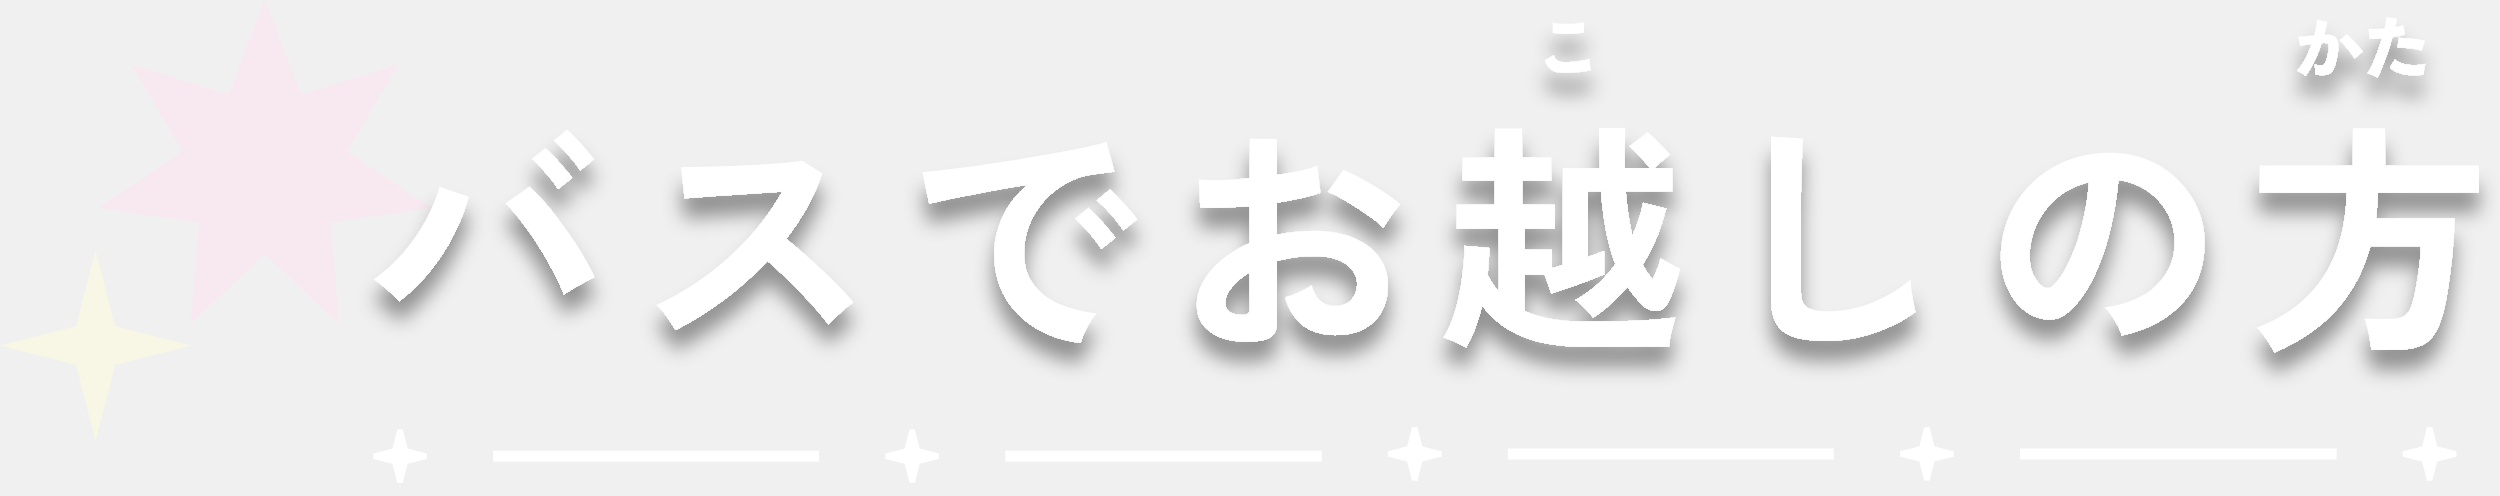
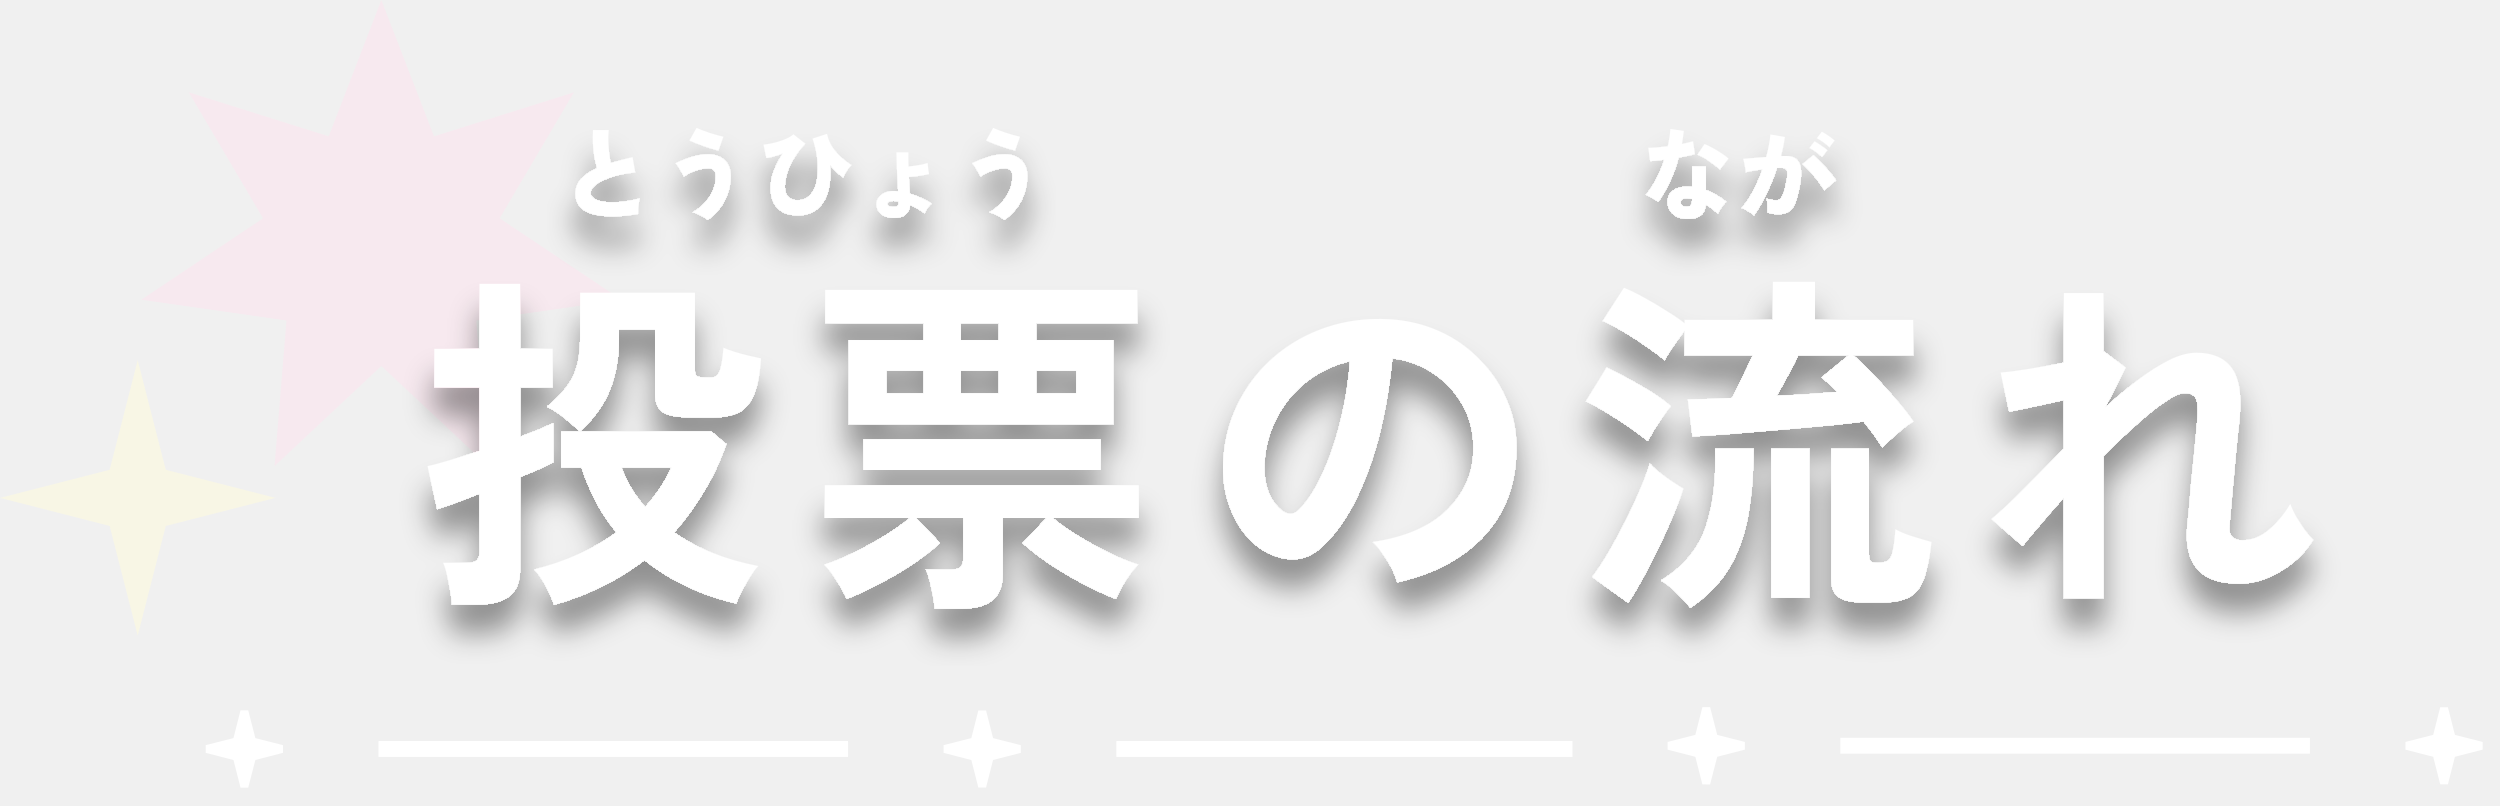
- <svg xmlns="http://www.w3.org/2000/svg" width="510" height="101" viewBox="0 0 510 101" fill="none">
+ <svg xmlns="http://www.w3.org/2000/svg" width="354" height="114" viewBox="0 0 354 114" fill="none">
+   <path d="M54 0L61.455 19.307L81.269 13.074L70.752 30.911L88 42.447L67.434 45.387L69.134 66L54 51.824L38.871 66L40.566 45.387L20 42.447L37.248 30.911L26.735 13.074L46.545 19.307L54 0Z" fill="#F7E9EF" />
  <path d="M19.5 51L23.473 66.525L39 70.5L23.473 74.475L19.5 90L15.525 74.475L0 70.5L15.525 66.525L19.5 51Z" fill="#F8F6E5" />
-   <path d="M54 0L61.455 19.307L81.269 13.074L70.752 30.911L88 42.447L67.434 45.387L69.134 66L54 51.824L38.871 66L40.566 45.387L20 42.447L37.248 30.911L26.735 13.074L46.545 19.307L54 0Z" fill="#F7E9EF" />
  <g filter="url(#filter0_d_0_1)">
-     <path d="M81.45 61.45C80.85 60.75 80.05 59.983 79.05 59.15C78.083 58.283 77.15 57.567 76.25 57C78.45 55.467 80.467 53.65 82.3 51.55C84.133 49.417 85.683 47.183 86.95 44.85C88.217 42.483 89.117 40.233 89.65 38.1L95.65 40.15C94.917 42.75 93.867 45.367 92.5 48C91.167 50.6 89.567 53.05 87.7 55.35C85.833 57.65 83.75 59.683 81.45 61.45ZM115.05 60.05C114.483 58.583 113.733 56.983 112.8 55.25C111.9 53.483 110.883 51.733 109.75 50C108.65 48.267 107.517 46.65 106.35 45.15C105.217 43.65 104.133 42.433 103.1 41.5L108 38.1C109.167 39.133 110.367 40.383 111.6 41.85C112.867 43.317 114.1 44.9 115.3 46.6C116.533 48.267 117.65 49.95 118.65 51.65C119.683 53.35 120.567 54.983 121.3 56.55C120.467 56.95 119.45 57.467 118.25 58.1C117.083 58.733 116.017 59.383 115.05 60.05ZM113.85 38.55C113.217 37.517 112.367 36.417 111.3 35.25C110.267 34.05 109.333 33.1 108.5 32.4L111.25 30.2C111.75 30.6 112.35 31.183 113.05 31.95C113.75 32.717 114.433 33.5 115.1 34.3C115.8 35.067 116.333 35.733 116.7 36.3L113.85 38.55ZM118.35 34.75C117.717 33.717 116.867 32.633 115.8 31.5C114.767 30.333 113.817 29.383 112.95 28.65L115.7 26.45C116.2 26.85 116.8 27.433 117.5 28.2C118.233 28.967 118.933 29.75 119.6 30.55C120.3 31.317 120.833 31.967 121.2 32.5L118.35 34.75ZM137.8 67.3C137.367 66.567 136.783 65.683 136.05 64.65C135.35 63.617 134.633 62.8 133.9 62.2C136.4 61.1 138.9 59.733 141.4 58.1C143.9 56.467 146.283 54.633 148.55 52.6C150.85 50.533 152.933 48.367 154.8 46.1C156.7 43.8 158.3 41.467 159.6 39.1C157.967 39.2 156.167 39.317 154.2 39.45C152.267 39.583 150.333 39.717 148.4 39.85C146.5 39.95 144.767 40.067 143.2 40.2C141.667 40.3 140.483 40.383 139.65 40.45L138.95 34.1C139.783 34.1 141.033 34.083 142.7 34.05C144.367 34.017 146.233 33.967 148.3 33.9C150.367 33.8 152.417 33.7 154.45 33.6C156.517 33.5 158.367 33.383 160 33.25C161.667 33.083 162.9 32.933 163.7 32.8L167.75 35.4C166.95 37.733 165.917 40.033 164.65 42.3C163.383 44.533 161.95 46.683 160.35 48.75C161.517 49.65 162.75 50.667 164.05 51.8C165.383 52.933 166.683 54.1 167.95 55.3C169.217 56.5 170.383 57.65 171.45 58.75C172.517 59.85 173.4 60.833 174.1 61.7C173.267 62.233 172.383 62.933 171.45 63.8C170.517 64.633 169.7 65.433 169 66.2C168.367 65.3 167.55 64.283 166.55 63.15C165.55 61.983 164.467 60.817 163.3 59.65C162.167 58.45 161.017 57.3 159.85 56.2C158.683 55.067 157.583 54.067 156.55 53.2C153.783 56.167 150.783 58.85 147.55 61.25C144.317 63.65 141.067 65.667 137.8 67.3ZM220.45 69.95C216.983 69.55 213.917 68.533 211.25 66.9C208.583 65.267 206.5 63.15 205 60.55C203.533 57.95 202.8 54.983 202.8 51.65C202.8 49.25 203.367 46.8 204.5 44.3C205.667 41.8 207.4 39.583 209.7 37.65C207.033 38.083 204.367 38.55 201.7 39.05C199.067 39.55 196.667 40.017 194.5 40.45C192.367 40.883 190.717 41.25 189.55 41.55L188.2 35.1C189.3 35.033 190.817 34.883 192.75 34.65C194.717 34.417 196.917 34.133 199.35 33.8C201.817 33.433 204.35 33.05 206.95 32.65C209.583 32.217 212.117 31.783 214.55 31.35C217.017 30.917 219.217 30.5 221.15 30.1C223.117 29.667 224.65 29.283 225.75 28.95L227.35 35.05C226.817 35.083 226.167 35.15 225.4 35.25C224.667 35.35 223.833 35.467 222.9 35.6C221.067 35.833 219.317 36.4 217.65 37.3C215.983 38.2 214.483 39.367 213.15 40.8C211.85 42.233 210.817 43.867 210.05 45.7C209.283 47.533 208.9 49.517 208.9 51.65C208.9 54.217 209.55 56.35 210.85 58.05C212.15 59.75 213.917 61.083 216.15 62.05C218.417 62.983 220.95 63.617 223.75 63.95C223.25 64.45 222.767 65.083 222.3 65.85C221.833 66.583 221.433 67.317 221.1 68.05C220.767 68.817 220.55 69.45 220.45 69.95ZM229.15 47C228.517 45.967 227.667 44.867 226.6 43.7C225.567 42.533 224.617 41.6 223.75 40.9L226.45 38.65C226.95 39.05 227.55 39.633 228.25 40.4C228.983 41.167 229.7 41.95 230.4 42.75C231.1 43.517 231.633 44.183 232 44.75L229.15 47ZM224.65 50.8C224.017 49.733 223.183 48.617 222.15 47.45C221.117 46.283 220.167 45.333 219.3 44.6L222.05 42.4C222.55 42.8 223.15 43.383 223.85 44.15C224.55 44.917 225.233 45.7 225.9 46.5C226.6 47.3 227.133 47.967 227.5 48.5L224.65 50.8ZM256.75 69.55C254.283 69.85 252.1 69.733 250.2 69.2C248.3 68.7 246.817 67.85 245.75 66.65C244.683 65.45 244.15 63.95 244.15 62.15C244.15 59.783 245.1 57.467 247 55.2C248.933 52.9 251.583 51.033 254.95 49.6V42.05C253.117 42.183 251.333 42.283 249.6 42.35C247.9 42.417 246.317 42.417 244.85 42.35L244.55 36.6C245.817 36.733 247.367 36.783 249.2 36.75C251.033 36.683 252.95 36.55 254.95 36.35V28.3L260.5 28.35V35.7C262.167 35.433 263.717 35.15 265.15 34.85C266.617 34.517 267.817 34.167 268.75 33.8L269.35 39.3C268.183 39.733 266.833 40.117 265.3 40.45C263.767 40.783 262.167 41.083 260.5 41.35V47.9C261.667 47.633 262.883 47.433 264.15 47.3C265.417 47.167 266.733 47.1 268.1 47.1C271.3 47.1 274.017 47.6 276.25 48.6C278.517 49.567 280.233 50.883 281.4 52.55C282.567 54.183 283.15 56.033 283.15 58.1C283.15 61.3 282.183 63.817 280.25 65.65C278.317 67.483 275.7 68.383 272.4 68.35C269.833 68.35 267.667 67.717 265.9 66.45C264.167 65.15 262.917 63.233 262.15 60.7C262.917 60.467 263.85 60.117 264.95 59.65C266.05 59.15 266.917 58.683 267.55 58.25C268.383 61.017 269.983 62.4 272.35 62.4C273.817 62.4 274.933 61.983 275.7 61.15C276.467 60.283 276.85 59.217 276.85 57.95C276.85 56.317 276.117 54.967 274.65 53.9C273.183 52.8 270.983 52.25 268.05 52.25C265.383 52.25 262.867 52.583 260.5 53.25V65.7C260.5 66.933 260.217 67.833 259.65 68.4C259.083 69 258.117 69.383 256.75 69.55ZM282.2 46.4C281.4 45.6 280.317 44.733 278.95 43.8C277.583 42.833 276.183 41.933 274.75 41.1C273.317 40.233 272.033 39.583 270.9 39.15L274.05 34.65C275.25 35.117 276.567 35.75 278 36.55C279.433 37.35 280.833 38.2 282.2 39.1C283.567 40 284.717 40.867 285.65 41.7C285.317 42.067 284.9 42.567 284.4 43.2C283.933 43.833 283.483 44.45 283.05 45.05C282.65 45.65 282.367 46.1 282.2 46.4ZM253.15 64.25C253.783 64.283 254.233 64.217 254.5 64.05C254.8 63.883 254.95 63.583 254.95 63.15V55.5C253.417 56.433 252.2 57.45 251.3 58.55C250.4 59.65 249.95 60.75 249.95 61.85C249.95 62.617 250.233 63.2 250.8 63.6C251.367 64 252.15 64.217 253.15 64.25ZM299.05 70.9C298.517 70.533 297.783 70.15 296.85 69.75C295.917 69.35 295.117 69.05 294.45 68.85C295.15 67.817 295.767 66.567 296.3 65.1C296.833 63.6 297.283 61.983 297.65 60.25C298.017 58.517 298.283 56.783 298.45 55.05C298.65 53.317 298.75 51.683 298.75 50.15L303.85 50.6C303.817 51.533 303.767 52.45 303.7 53.35C303.667 54.25 303.583 55.167 303.45 56.1C303.783 56.733 304.133 57.333 304.5 57.9C304.9 58.467 305.317 59 305.75 59.5V46.65H297.15V41.75H304.95V36.85H298.35V32.1H304.95V26.2H310.5V32.1H316.5V36.85H310.5V41.75H317.2V46.65H311.05V50.95H316.6V54.7C316.933 54.6 317.283 54.5 317.65 54.4C318.05 54.267 318.45 54.133 318.85 54V34.3H326.35C326.25 31.8 326.2 29.067 326.2 26.1H331.55C331.517 27.567 331.483 28.983 331.45 30.35C331.417 31.717 331.417 33.033 331.45 34.3H336.6C336.067 33.6 335.4 32.833 334.6 32C333.833 31.167 333.1 30.45 332.4 29.85L336.1 26.95C336.767 27.483 337.55 28.217 338.45 29.15C339.383 30.05 340.133 30.85 340.7 31.55C340.4 31.783 339.9 32.183 339.2 32.75C338.5 33.317 337.9 33.833 337.4 34.3H341.2V39.05H331.65C331.917 42.45 332.367 45.45 333 48.05C334.033 45.817 334.767 43.6 335.2 41.4L339.9 42.55C339.467 44.383 338.85 46.283 338.05 48.25C337.25 50.217 336.267 52.133 335.1 54C335.433 54.6 335.767 55.15 336.1 55.65C336.433 56.15 336.783 56.617 337.15 57.05C337.483 56.35 337.8 55.617 338.1 54.85C338.4 54.05 338.617 53.333 338.75 52.7C339.25 53 339.917 53.367 340.75 53.8C341.583 54.233 342.25 54.567 342.75 54.8C342.483 55.9 342.133 57.067 341.7 58.3C341.3 59.5 340.867 60.567 340.4 61.5C339.833 62.733 339.017 63.383 337.95 63.45C336.883 63.517 335.85 63.033 334.85 62C334.317 61.433 333.817 60.867 333.35 60.3C332.883 59.733 332.417 59.133 331.95 58.5C330.917 59.733 329.817 60.883 328.65 61.95C327.483 63.017 326.267 63.967 325 64.8C324.667 64.3 324.133 63.683 323.4 62.95C322.7 62.183 322.05 61.6 321.45 61.2C323.017 60.333 324.483 59.283 325.85 58.05C327.217 56.817 328.45 55.433 329.55 53.9C328.85 52.133 328.25 50.05 327.75 47.65C327.25 45.25 326.867 42.383 326.6 39.05H323.95V52.4C324.583 52.167 325.183 51.95 325.75 51.75C326.317 51.55 326.817 51.367 327.25 51.2V55.95C326.383 56.317 325.317 56.75 324.05 57.25C322.783 57.717 321.483 58.183 320.15 58.65C318.817 59.117 317.583 59.533 316.45 59.9L315.15 56.05H311.05V63.45C314.15 64.883 318.25 65.6 323.35 65.6C327.617 65.6 331.283 65.533 334.35 65.4C337.417 65.233 339.9 65.017 341.8 64.75C341.667 65.117 341.5 65.683 341.3 66.45C341.1 67.183 340.917 67.933 340.75 68.7C340.617 69.5 340.533 70.167 340.5 70.7C339.567 70.7 338.35 70.7 336.85 70.7C335.35 70.733 333.75 70.75 332.05 70.75C330.383 70.75 328.783 70.75 327.25 70.75C325.717 70.75 324.417 70.75 323.35 70.75C318.217 70.75 313.967 70.05 310.6 68.65C307.233 67.283 304.483 65.167 302.35 62.3C301.983 63.833 301.533 65.333 301 66.8C300.467 68.267 299.817 69.633 299.05 70.9ZM372.5 69.55C369.833 69.55 367.667 69.283 366 68.75C364.367 68.217 363.167 67.317 362.4 66.05C361.667 64.783 361.3 63.067 361.3 60.9V27.85L367.85 28.25C367.783 28.817 367.717 29.767 367.65 31.1C367.583 32.433 367.533 33.867 367.5 35.4C367.467 36.633 367.433 37.983 367.4 39.45C367.4 40.917 367.4 42.533 367.4 44.3V59.7C367.4 61.167 367.8 62.167 368.6 62.7C369.433 63.233 370.867 63.5 372.9 63.5C376.167 63.5 379.25 62.883 382.15 61.65C385.083 60.417 387.617 58.883 389.75 57.05C389.783 57.683 389.85 58.45 389.95 59.35C390.083 60.217 390.217 61.05 390.35 61.85C390.517 62.617 390.65 63.217 390.75 63.65C388.35 65.383 385.55 66.8 382.35 67.9C379.183 69 375.9 69.55 372.5 69.55ZM432.85 68.45C432.717 67.917 432.467 67.283 432.1 66.55C431.733 65.817 431.3 65.117 430.8 64.45C430.333 63.75 429.867 63.183 429.4 62.75C433.967 62.05 437.433 60.567 439.8 58.3C442.2 56 443.467 53.3 443.6 50.2C443.733 47.733 443.283 45.533 442.25 43.6C441.217 41.667 439.8 40.1 438 38.9C436.233 37.7 434.283 36.983 432.15 36.75C431.883 39.85 431.383 43.017 430.65 46.25C429.917 49.483 428.917 52.517 427.65 55.35C426.417 58.183 424.9 60.583 423.1 62.55C421.733 64.017 420.4 64.867 419.1 65.1C417.833 65.333 416.483 65.15 415.05 64.55C413.65 63.95 412.417 63 411.35 61.7C410.283 60.4 409.467 58.867 408.9 57.1C408.333 55.3 408.1 53.383 408.2 51.35C408.367 48.317 409.083 45.55 410.35 43.05C411.617 40.517 413.317 38.333 415.45 36.5C417.583 34.667 420.033 33.283 422.8 32.35C425.567 31.417 428.517 31.033 431.65 31.2C434.183 31.333 436.567 31.9 438.8 32.9C441.033 33.9 442.983 35.283 444.65 37.05C446.35 38.783 447.65 40.8 448.55 43.1C449.483 45.4 449.867 47.917 449.7 50.65C449.467 55.217 447.867 59.05 444.9 62.15C441.933 65.217 437.917 67.317 432.85 68.45ZM416.6 58.35C416.967 58.617 417.35 58.75 417.75 58.75C418.15 58.75 418.55 58.55 418.95 58.15C420.15 56.95 421.25 55.25 422.25 53.05C423.283 50.85 424.133 48.367 424.8 45.6C425.5 42.833 425.95 40.017 426.15 37.15C423.85 37.683 421.8 38.65 420 40.05C418.233 41.45 416.833 43.15 415.8 45.15C414.767 47.117 414.183 49.283 414.05 51.65C413.983 53.217 414.183 54.583 414.65 55.75C415.15 56.883 415.8 57.75 416.6 58.35ZM464 71.9C463.767 71.433 463.45 70.883 463.05 70.25C462.65 69.617 462.217 68.983 461.75 68.35C461.283 67.717 460.817 67.217 460.35 66.85C466.217 64.65 470.683 61.3 473.75 56.8C476.85 52.3 478.517 46.467 478.75 39.3H461V33.75H480V26.15H486.55V33.75H505.7V39.3H485.1C485.067 40.2 485.017 41.083 484.95 41.95C484.883 42.817 484.8 43.683 484.7 44.55H500.75C500.717 46.183 500.617 47.967 500.45 49.9C500.317 51.833 500.117 53.767 499.85 55.7C499.617 57.6 499.35 59.367 499.05 61C498.75 62.6 498.433 63.9 498.1 64.9C497.533 66.633 496.85 67.967 496.05 68.9C495.25 69.833 494.25 70.467 493.05 70.8C491.883 71.167 490.433 71.35 488.7 71.35H483.75C483.717 70.783 483.617 70.083 483.45 69.25C483.317 68.45 483.15 67.667 482.95 66.9C482.783 66.1 482.6 65.483 482.4 65.05H487.45C488.817 65.05 489.833 64.85 490.5 64.45C491.167 64.017 491.667 63.267 492 62.2C492.3 61.333 492.583 60.183 492.85 58.75C493.117 57.283 493.35 55.783 493.55 54.25C493.75 52.683 493.85 51.333 493.85 50.2H483.55C482.217 55.167 479.95 59.45 476.75 63.05C473.583 66.65 469.333 69.6 464 71.9Z" fill="white" />
+     <path d="M78.45 85.65C78.217 84.883 77.817 83.983 77.25 82.95C76.717 81.95 76.183 81.183 75.65 80.65C80.217 79.45 84.1 77.7 87.3 75.4C86.167 74.033 85.183 72.567 84.35 71C83.55 69.433 82.883 67.833 82.35 66.2H79.45V61.1H82.1C81.533 60.533 80.833 59.917 80 59.25C79.2 58.583 78.35 58.033 77.45 57.6C78.517 56.7 79.4 55.817 80.1 54.95C80.8 54.083 81.317 53.083 81.65 51.95C81.983 50.783 82.15 49.317 82.15 47.55V41.45H98.4V52.4C98.4 52.8 98.483 53.083 98.65 53.25C98.85 53.383 99.233 53.45 99.8 53.45H100.7C101.233 53.45 101.617 53.183 101.85 52.65C102.117 52.117 102.317 50.983 102.45 49.25C102.817 49.417 103.317 49.6 103.95 49.8C104.583 50 105.25 50.183 105.95 50.35C106.65 50.517 107.25 50.65 107.75 50.75C107.583 53.15 107.217 54.95 106.65 56.15C106.083 57.317 105.333 58.1 104.4 58.5C103.5 58.9 102.4 59.1 101.1 59.1H97.85C95.917 59.1 94.583 58.85 93.85 58.35C93.117 57.817 92.75 56.983 92.75 55.85V46.65H87.65V47.95C87.65 50.683 87.217 53.117 86.35 55.25C85.483 57.383 84.067 59.333 82.1 61.1H100.7L102.85 62.9C101.983 65.333 100.917 67.583 99.65 69.65C98.417 71.717 97.017 73.633 95.45 75.4C98.717 77.667 102.683 79.25 107.35 80.15C106.983 80.55 106.583 81.083 106.15 81.75C105.75 82.417 105.367 83.083 105 83.75C104.667 84.417 104.417 84.983 104.25 85.45C101.65 84.85 99.267 84.017 97.1 82.95C94.933 81.917 92.983 80.7 91.25 79.3C89.417 80.733 87.433 81.967 85.3 83C83.167 84.067 80.883 84.95 78.45 85.65ZM64 85.6C63.967 85.067 63.883 84.417 63.75 83.65C63.617 82.883 63.467 82.133 63.3 81.4C63.133 80.667 62.95 80.1 62.75 79.7H66.05C66.717 79.7 67.183 79.6 67.45 79.4C67.75 79.167 67.9 78.733 67.9 78.1V69.9C66.567 70.433 65.35 70.9 64.25 71.3C63.15 71.667 62.367 71.933 61.9 72.1L60.55 66C61.383 65.833 62.45 65.55 63.75 65.15C65.083 64.75 66.467 64.317 67.9 63.85V54.85H61.5V49.4H67.9V40.2H73.65V49.4H78.25V54.85H73.65V61.85C74.617 61.483 75.517 61.133 76.35 60.8C77.183 60.433 77.85 60.133 78.35 59.9V65.45C77.95 65.683 77.333 65.983 76.5 66.35C75.667 66.717 74.717 67.117 73.65 67.55V80.65C73.65 82.383 73.15 83.633 72.15 84.4C71.183 85.2 69.683 85.6 67.65 85.6H64ZM91.35 71.8C92.883 70.133 94.133 68.267 95.1 66.2H88C88.733 68.233 89.85 70.1 91.35 71.8ZM120.2 60.05V48.15H130.8V45.75H116.85V41.05H161.05V45.75H146.7V48.15H157.65V60.05H120.2ZM132.35 86.2C132.317 85.7 132.233 85.083 132.1 84.35C131.967 83.65 131.817 82.95 131.65 82.25C131.483 81.583 131.3 81.05 131.1 80.65H134.55C135.217 80.65 135.683 80.55 135.95 80.35C136.25 80.117 136.4 79.683 136.4 79.05V73.35H129.7L133.1 76.9C132 77.9 130.7 78.9 129.2 79.9C127.7 80.9 126.133 81.817 124.5 82.65C122.9 83.517 121.367 84.233 119.9 84.8C119.567 84.033 119.083 83.167 118.45 82.2C117.85 81.233 117.267 80.483 116.7 79.95C118 79.55 119.4 78.983 120.9 78.25C122.433 77.517 123.9 76.717 125.3 75.85C126.7 74.983 127.883 74.15 128.85 73.35H116.8V68.7H161.25V73.35H149.05C150.017 74.15 151.2 74.983 152.6 75.85C154 76.717 155.45 77.517 156.95 78.25C158.483 78.983 159.9 79.55 161.2 79.95C160.633 80.483 160.033 81.233 159.4 82.2C158.8 83.167 158.333 84.033 158 84.8C156.533 84.233 154.983 83.517 153.35 82.65C151.75 81.817 150.2 80.9 148.7 79.9C147.2 78.9 145.9 77.9 144.8 76.9L148.2 73.35H142V81.25C142 82.983 141.5 84.233 140.5 85C139.533 85.8 138.05 86.2 136.05 86.2H132.35ZM122.25 66.55V62.2H155.85V66.55H122.25ZM146.7 55.7H152.4V52.5H146.7V55.7ZM136.05 55.7H141.45V52.5H136.05V55.7ZM125.5 55.7H130.8V52.5H125.5V55.7ZM136.05 48.15H141.45V45.75H136.05V48.15ZM197.85 82.45C197.717 81.917 197.467 81.283 197.1 80.55C196.733 79.817 196.3 79.117 195.8 78.45C195.333 77.75 194.867 77.183 194.4 76.75C198.967 76.05 202.433 74.567 204.8 72.3C207.2 70 208.467 67.3 208.6 64.2C208.733 61.733 208.283 59.533 207.25 57.6C206.217 55.667 204.8 54.1 203 52.9C201.233 51.7 199.283 50.983 197.15 50.75C196.883 53.85 196.383 57.017 195.65 60.25C194.917 63.483 193.917 66.517 192.65 69.35C191.417 72.183 189.9 74.583 188.1 76.55C186.733 78.017 185.4 78.867 184.1 79.1C182.833 79.333 181.483 79.15 180.05 78.55C178.65 77.95 177.417 77 176.35 75.7C175.283 74.4 174.467 72.867 173.9 71.1C173.333 69.3 173.1 67.383 173.2 65.35C173.367 62.317 174.083 59.55 175.35 57.05C176.617 54.517 178.317 52.333 180.45 50.5C182.583 48.667 185.033 47.283 187.8 46.35C190.567 45.417 193.517 45.033 196.65 45.2C199.183 45.333 201.567 45.9 203.8 46.9C206.033 47.9 207.983 49.283 209.65 51.05C211.35 52.783 212.65 54.8 213.55 57.1C214.483 59.4 214.867 61.917 214.7 64.65C214.467 69.217 212.867 73.05 209.9 76.15C206.933 79.217 202.917 81.317 197.85 82.45ZM181.6 72.35C181.967 72.617 182.35 72.75 182.75 72.75C183.15 72.75 183.55 72.55 183.95 72.15C185.15 70.95 186.25 69.25 187.25 67.05C188.283 64.85 189.133 62.367 189.8 59.6C190.5 56.833 190.95 54.017 191.15 51.15C188.85 51.683 186.8 52.65 185 54.05C183.233 55.45 181.833 57.15 180.8 59.15C179.767 61.117 179.183 63.283 179.05 65.65C178.983 67.217 179.183 68.583 179.65 69.75C180.15 70.883 180.8 71.75 181.6 72.35ZM266.55 63.35C265.883 62.283 265 61.067 263.9 59.7C262.767 59.833 261.317 60 259.55 60.2C257.817 60.367 255.95 60.533 253.95 60.7C251.95 60.867 249.983 61.033 248.05 61.2C246.15 61.367 244.45 61.5 242.95 61.6C241.45 61.7 240.35 61.767 239.65 61.8L239 56.55C239.667 56.55 240.533 56.533 241.6 56.5C242.7 56.467 243.917 56.417 245.25 56.35C245.717 55.45 246.217 54.45 246.75 53.35C247.317 52.25 247.8 51.233 248.2 50.3H238.55V46.8C238.117 47.4 237.583 48.133 236.95 49C236.35 49.867 235.933 50.533 235.7 51C235.1 50.467 234.267 49.833 233.2 49.1C232.167 48.367 231.083 47.667 229.95 47C228.817 46.333 227.817 45.817 226.95 45.45L229.95 40.75C230.783 41.083 231.733 41.55 232.8 42.15C233.9 42.75 234.967 43.383 236 44.05C237.033 44.683 237.883 45.267 238.55 45.8V45.3H251.05V39.9H257V45.3H270.9V50.3H262.4C263.333 51.1 264.333 52.067 265.4 53.2C266.5 54.333 267.55 55.483 268.55 56.65C269.55 57.783 270.35 58.8 270.95 59.7C270.317 60.033 269.567 60.583 268.7 61.35C267.833 62.083 267.117 62.75 266.55 63.35ZM263.8 85.3C262.2 85.3 261.05 85.05 260.35 84.55C259.65 84.083 259.3 83.2 259.3 81.9V63.55H264.65V78.6C264.65 79.033 264.733 79.333 264.9 79.5C265.067 79.633 265.367 79.7 265.8 79.7C266.467 79.7 266.967 79.6 267.3 79.4C267.633 79.2 267.867 78.767 268 78.1C268.167 77.4 268.3 76.35 268.4 74.95C268.967 75.283 269.767 75.617 270.8 75.95C271.867 76.283 272.767 76.55 273.5 76.75C273.233 79.017 272.867 80.767 272.4 82C271.933 83.233 271.25 84.083 270.35 84.55C269.45 85.05 268.2 85.3 266.6 85.3H263.8ZM239.35 86.05C238.817 85.383 238.167 84.683 237.4 83.95C236.667 83.217 235.933 82.633 235.2 82.2C238.333 80.267 240.433 77.767 241.5 74.7C242.567 71.6 243.017 67.883 242.85 63.55H248.3C248.3 67.183 248.033 70.417 247.5 73.25C246.967 76.05 246.05 78.5 244.75 80.6C243.45 82.7 241.65 84.517 239.35 86.05ZM250.8 84.65V63.55H256.2V84.65H250.8ZM230.55 85.35L225.45 81.7C226.217 80.7 227 79.517 227.8 78.15C228.6 76.783 229.367 75.367 230.1 73.9C230.867 72.4 231.55 70.933 232.15 69.5C232.783 68.067 233.267 66.783 233.6 65.65C233.867 65.95 234.283 66.333 234.85 66.8C235.45 67.267 236.067 67.717 236.7 68.15C237.367 68.583 237.917 68.933 238.35 69.2C237.983 70.367 237.483 71.683 236.85 73.15C236.25 74.583 235.583 76.05 234.85 77.55C234.117 79.05 233.383 80.483 232.65 81.85C231.917 83.183 231.217 84.35 230.55 85.35ZM233.3 62.45C232.7 61.917 231.867 61.283 230.8 60.55C229.767 59.817 228.683 59.117 227.55 58.45C226.417 57.75 225.417 57.217 224.55 56.85L227.5 52.05C228.967 52.75 230.567 53.6 232.3 54.6C234.033 55.567 235.467 56.533 236.6 57.5C236.333 57.8 235.967 58.283 235.5 58.95C235.067 59.583 234.633 60.233 234.2 60.9C233.8 61.567 233.5 62.083 233.3 62.45ZM251.55 56.05C253.117 55.983 254.633 55.9 256.1 55.8C257.567 55.7 258.917 55.6 260.15 55.5C259.35 54.667 258.617 53.983 257.95 53.45L261.8 50.3H254.65C254.317 51.033 253.85 51.933 253.25 53C252.683 54.067 252.117 55.083 251.55 56.05ZM292.25 84.7V70.45C291.017 71.817 289.883 73.117 288.85 74.35C287.817 75.55 287 76.533 286.4 77.3L282 73.5C283.4 72.333 284.967 70.867 286.7 69.1C288.467 67.3 290.317 65.433 292.25 63.5V56.65C290.783 56.983 289.333 57.3 287.9 57.6C286.5 57.9 285.367 58.133 284.5 58.3L283.3 52.75C284.267 52.683 285.583 52.517 287.25 52.25C288.95 51.983 290.617 51.683 292.25 51.35V41.5H297.85V49.85L297.95 49.8L301 52.05L298.1 57.7C299.667 56.267 301.217 54.967 302.75 53.8C304.283 52.633 305.75 51.7 307.15 51C308.55 50.3 309.833 49.95 311 49.95C313.3 49.95 314.967 50.667 316 52.1C317.033 53.5 317.417 55.767 317.15 58.9C317.117 59.433 317.033 60.233 316.9 61.3C316.8 62.333 316.683 63.5 316.55 64.8C316.45 66.1 316.333 67.4 316.2 68.7C316.1 69.967 316 71.117 315.9 72.15C315.8 73.15 315.733 73.883 315.7 74.35C315.533 75.783 316.133 76.5 317.5 76.5C318.867 76.5 320.133 76 321.3 75C322.467 74 323.467 72.783 324.3 71.35C324.467 71.817 324.733 72.4 325.1 73.1C325.5 73.767 325.917 74.417 326.35 75.05C326.817 75.65 327.217 76.117 327.55 76.45C326.783 77.683 325.817 78.767 324.65 79.7C323.483 80.633 322.233 81.367 320.9 81.9C319.6 82.4 318.317 82.65 317.05 82.65C311.683 82.65 309.233 79.95 309.7 74.55C309.767 74.017 309.85 73.217 309.95 72.15C310.05 71.05 310.15 69.85 310.25 68.55C310.383 67.217 310.517 65.9 310.65 64.6C310.783 63.267 310.9 62.083 311 61.05C311.1 59.983 311.167 59.217 311.2 58.75C311.267 57.617 311.167 56.817 310.9 56.35C310.633 55.883 310.117 55.65 309.35 55.65C308.683 55.65 307.75 56.067 306.55 56.9C305.35 57.7 304 58.783 302.5 60.15C301 61.483 299.45 62.95 297.85 64.55V84.7H292.25Z" fill="white" />
  </g>
-   <path d="M289.616 91.2L289.699 91.522L290.021 91.605L293.936 92.602L290.02 93.616L289.699 93.699L289.616 94.019L288.602 97.936L287.604 94.022L287.522 93.699L287.2 93.616L283.27 92.603L287.198 91.606L287.522 91.522L287.605 91.198L288.603 87.269L289.616 91.2Z" fill="white" stroke="white" stroke-width="1.125" />
-   <path d="M394.072 91.198L394.155 91.522L394.479 91.606L398.407 92.603L394.478 93.616L394.155 93.699L394.072 94.022L393.079 97.919L392.086 94.022L392.003 93.699L391.681 93.616L387.75 92.603L391.679 91.606L392.003 91.522L392.086 91.198L393.079 87.285L394.072 91.198Z" fill="white" stroke="white" stroke-width="1.125" />
-   <path d="M412.075 92.599H476.663" stroke="white" stroke-width="2.25" stroke-miterlimit="10" />
-   <path d="M496.652 91.198L496.735 91.522L497.06 91.606L500.987 92.603L497.058 93.616L496.735 93.699L496.652 94.022L495.654 97.935L494.642 94.019L494.559 93.699L494.237 93.616L490.32 92.602L494.235 91.605L494.559 91.522L494.642 91.2L495.654 87.269L496.652 91.198Z" fill="white" stroke="white" stroke-width="1.125" />
-   <path d="M307.595 92.599H374.082" stroke="white" stroke-width="2.25" stroke-miterlimit="10" />
-   <path d="M82.616 91.656L82.699 91.978L83.022 92.061L86.936 93.058L83.019 94.072L82.699 94.155L82.616 94.476L81.602 98.392L80.605 94.478L80.522 94.155L80.2 94.072L76.269 93.059L80.198 92.061L80.522 91.978L80.606 91.654L81.603 87.726L82.616 91.656Z" fill="white" stroke="white" stroke-width="1.125" />
-   <path d="M187.072 91.654L187.155 91.978L187.479 92.061L191.407 93.059L187.478 94.072L187.155 94.155L187.072 94.478L186.079 98.375L185.086 94.478L185.003 94.155L184.681 94.072L180.75 93.059L184.679 92.061L185.003 91.978L185.086 91.654L186.079 87.741L187.072 91.654Z" fill="white" stroke="white" stroke-width="1.125" />
-   <path d="M205.075 93.055H269.663" stroke="white" stroke-width="2.25" stroke-miterlimit="10" />
-   <path d="M100.595 93.055H167.082" stroke="white" stroke-width="2.25" stroke-miterlimit="10" />
+   <path d="M242.616 104.2L242.699 104.522L243.021 104.604L246.936 105.602L243.02 106.616L242.699 106.699L242.616 107.02L241.602 110.936L240.604 107.021L240.522 106.699L240.2 106.616L236.27 105.603L240.198 104.605L240.522 104.522L240.605 104.198L241.603 100.27L242.616 104.2Z" fill="white" stroke="white" stroke-width="1.125" />
+   <path d="M347.072 104.198L347.155 104.522L347.479 104.605L351.407 105.603L347.477 106.616L347.155 106.699L347.072 107.021L346.079 110.919L345.085 107.021L345.002 106.699L344.68 106.616L340.75 105.603L344.678 104.605L345.002 104.522L345.085 104.198L346.079 100.285L347.072 104.198Z" fill="white" stroke="white" stroke-width="1.125" />
+   <path d="M260.595 105.598H327.082" stroke="white" stroke-width="2.25" stroke-miterlimit="10" />
+   <path d="M35.616 104.656L35.699 104.978L36.022 105.06L39.935 106.057L36.02 107.072L35.699 107.155L35.616 107.475L34.602 111.391L33.605 107.477L33.523 107.155L33.2 107.072L29.27 106.058L33.198 105.061L33.523 104.978L33.605 104.654L34.602 100.725L35.616 104.656Z" fill="white" stroke="white" stroke-width="1.125" />
+   <path d="M140.072 104.655L140.155 104.979L140.479 105.062L144.407 106.059L140.477 107.073L140.155 107.156L140.072 107.478L139.079 111.375L138.085 107.478L138.002 107.156L137.68 107.073L133.75 106.059L137.678 105.062L138.002 104.979L138.085 104.655L139.079 100.741L140.072 104.655Z" fill="white" stroke="white" stroke-width="1.125" />
+   <path d="M158.075 106.055H222.663" stroke="white" stroke-width="2.25" stroke-miterlimit="10" />
+   <path d="M53.595 106.055H120.082" stroke="white" stroke-width="2.25" stroke-miterlimit="10" />
  <g filter="url(#filter1_d_0_1)">
-     <path d="M470.352 15.49C470.24 15.378 470.077 15.252 469.862 15.112C469.647 14.972 469.423 14.841 469.19 14.72C468.966 14.589 468.77 14.501 468.602 14.454C469.181 13.819 469.727 13.017 470.24 12.046C470.753 11.066 471.197 10.039 471.57 8.966C471.122 9.022 470.688 9.087 470.268 9.162C469.857 9.227 469.507 9.302 469.218 9.386C469.209 9.227 469.181 9.027 469.134 8.784C469.097 8.532 469.05 8.289 468.994 8.056C468.947 7.813 468.896 7.627 468.84 7.496C469.045 7.477 469.321 7.454 469.666 7.426C470.011 7.398 470.394 7.37 470.814 7.342C471.243 7.305 471.673 7.272 472.102 7.244C472.261 6.675 472.387 6.119 472.48 5.578C472.583 5.037 472.653 4.523 472.69 4.038L474.734 4.402C474.622 5.242 474.431 6.143 474.16 7.104C474.309 7.095 474.44 7.09 474.552 7.09C474.673 7.09 474.781 7.09 474.874 7.09C475.266 7.09 475.616 7.151 475.924 7.272C476.241 7.393 476.493 7.603 476.68 7.902C476.876 8.201 476.993 8.616 477.03 9.148C477.077 9.671 477.025 10.338 476.876 11.15C476.727 11.999 476.563 12.699 476.386 13.25C476.209 13.791 475.999 14.216 475.756 14.524C475.523 14.823 475.243 15.033 474.916 15.154C474.589 15.275 474.202 15.336 473.754 15.336C473.194 15.336 472.704 15.252 472.284 15.084C472.293 14.907 472.293 14.701 472.284 14.468C472.284 14.225 472.275 13.987 472.256 13.754C472.237 13.511 472.205 13.306 472.158 13.138C472.373 13.203 472.611 13.259 472.872 13.306C473.133 13.353 473.357 13.376 473.544 13.376C473.684 13.376 473.81 13.348 473.922 13.292C474.043 13.236 474.16 13.124 474.272 12.956C474.384 12.788 474.496 12.531 474.608 12.186C474.72 11.841 474.832 11.374 474.944 10.786C475.065 10.198 475.112 9.764 475.084 9.484C475.065 9.195 474.991 9.003 474.86 8.91C474.729 8.817 474.557 8.77 474.342 8.77C474.249 8.77 474.141 8.77 474.02 8.77C473.899 8.77 473.768 8.775 473.628 8.784C473.339 9.652 473.007 10.506 472.634 11.346C472.27 12.177 471.892 12.951 471.5 13.67C471.108 14.379 470.725 14.986 470.352 15.49ZM480.32 11.934C480.18 11.682 479.979 11.379 479.718 11.024C479.466 10.66 479.181 10.296 478.864 9.932C478.556 9.559 478.257 9.223 477.968 8.924C477.679 8.616 477.436 8.387 477.24 8.238L478.78 6.964C478.976 7.132 479.223 7.365 479.522 7.664C479.821 7.963 480.129 8.285 480.446 8.63C480.763 8.975 481.057 9.316 481.328 9.652C481.608 9.988 481.827 10.282 481.986 10.534L480.32 11.934ZM484.996 15.798C484.828 15.695 484.623 15.583 484.38 15.462C484.137 15.35 483.89 15.247 483.638 15.154C483.395 15.061 483.171 14.991 482.966 14.944C483.209 14.608 483.461 14.179 483.722 13.656C483.983 13.133 484.245 12.55 484.506 11.906C484.767 11.262 485.019 10.595 485.262 9.904C485.505 9.204 485.729 8.513 485.934 7.832C485.421 7.879 484.94 7.911 484.492 7.93C484.053 7.949 483.694 7.944 483.414 7.916L483.19 5.858C483.563 5.905 484.039 5.923 484.618 5.914C485.206 5.905 485.822 5.867 486.466 5.802C486.569 5.345 486.648 4.925 486.704 4.542C486.769 4.15 486.807 3.809 486.816 3.52L488.986 3.814C488.949 4.057 488.897 4.323 488.832 4.612C488.767 4.901 488.697 5.209 488.622 5.536C489.303 5.424 489.873 5.293 490.33 5.144L490.596 7.062C490.316 7.155 489.952 7.249 489.504 7.342C489.065 7.426 488.589 7.505 488.076 7.58C487.861 8.327 487.623 9.092 487.362 9.876C487.11 10.651 486.849 11.407 486.578 12.144C486.307 12.881 486.037 13.567 485.766 14.202C485.495 14.827 485.239 15.359 484.996 15.798ZM494.446 15.224C493.69 15.355 492.953 15.406 492.234 15.378C491.525 15.359 490.862 15.28 490.246 15.14C489.639 15 489.103 14.813 488.636 14.58C488.179 14.337 487.824 14.062 487.572 13.754L488.552 12.172C488.897 12.489 489.378 12.746 489.994 12.942C490.619 13.138 491.343 13.25 492.164 13.278C492.985 13.306 493.867 13.227 494.81 13.04C494.735 13.236 494.665 13.469 494.6 13.74C494.544 14.001 494.502 14.267 494.474 14.538C494.446 14.799 494.437 15.028 494.446 15.224ZM494.012 10.324C493.713 10.221 493.359 10.133 492.948 10.058C492.537 9.974 492.103 9.909 491.646 9.862C491.189 9.806 490.741 9.769 490.302 9.75C489.863 9.722 489.462 9.717 489.098 9.736L489.364 7.734C489.709 7.725 490.115 7.734 490.582 7.762C491.058 7.781 491.548 7.818 492.052 7.874C492.556 7.93 493.037 7.991 493.494 8.056C493.961 8.121 494.362 8.191 494.698 8.266L494.012 10.324Z" fill="white" />
+     <path d="M90.34 30.308C89.416 30.467 88.52 30.569 87.652 30.616C86.784 30.663 85.977 30.644 85.23 30.56C84.483 30.476 83.83 30.313 83.27 30.07C82.71 29.827 82.271 29.491 81.954 29.062C81.637 28.633 81.478 28.101 81.478 27.466C81.478 26.607 81.749 25.889 82.29 25.31C82.841 24.731 83.597 24.232 84.558 23.812C84.418 23.392 84.292 22.883 84.18 22.286C84.077 21.689 84.007 21.054 83.97 20.382C83.933 19.71 83.933 19.057 83.97 18.422H86.196C86.14 18.907 86.117 19.435 86.126 20.004C86.145 20.573 86.187 21.133 86.252 21.684C86.317 22.225 86.392 22.697 86.476 23.098C86.943 22.949 87.433 22.809 87.946 22.678C88.469 22.538 89.01 22.398 89.57 22.258L89.934 24.414C89.141 24.489 88.366 24.615 87.61 24.792C86.863 24.969 86.187 25.189 85.58 25.45C84.983 25.702 84.507 25.991 84.152 26.318C83.797 26.635 83.62 26.971 83.62 27.326C83.62 27.662 83.802 27.942 84.166 28.166C84.539 28.381 85.048 28.525 85.692 28.6C86.345 28.675 87.092 28.67 87.932 28.586C88.781 28.502 89.677 28.334 90.62 28.082C90.555 28.269 90.499 28.497 90.452 28.768C90.405 29.039 90.373 29.309 90.354 29.58C90.335 29.851 90.331 30.093 90.34 30.308ZM100.196 31.148C100.056 31.008 99.86 30.863 99.608 30.714C99.356 30.574 99.09 30.443 98.81 30.322C98.539 30.201 98.287 30.117 98.054 30.07C98.661 29.743 99.211 29.323 99.706 28.81C100.21 28.297 100.611 27.713 100.91 27.06C101.209 26.407 101.358 25.702 101.358 24.946C101.358 24.563 101.265 24.283 101.078 24.106C100.901 23.919 100.649 23.826 100.322 23.826C99.911 23.826 99.487 23.882 99.048 23.994C98.619 24.106 98.213 24.251 97.83 24.428C97.447 24.605 97.116 24.797 96.836 25.002C96.78 24.853 96.677 24.657 96.528 24.414C96.388 24.162 96.239 23.915 96.08 23.672C95.921 23.42 95.777 23.233 95.646 23.112C96.355 22.776 97.102 22.482 97.886 22.23C98.679 21.978 99.491 21.852 100.322 21.852C101.265 21.852 102.025 22.123 102.604 22.664C103.183 23.205 103.472 23.966 103.472 24.946C103.472 25.833 103.327 26.668 103.038 27.452C102.758 28.236 102.371 28.941 101.876 29.566C101.391 30.191 100.831 30.719 100.196 31.148ZM101.722 21.306C101.479 21.25 101.171 21.166 100.798 21.054C100.434 20.942 100.047 20.816 99.636 20.676C99.235 20.536 98.857 20.396 98.502 20.256C98.147 20.116 97.863 19.995 97.648 19.892L98.628 18.114C98.805 18.198 99.053 18.301 99.37 18.422C99.687 18.543 100.037 18.669 100.42 18.8C100.803 18.921 101.171 19.033 101.526 19.136C101.881 19.239 102.179 19.313 102.422 19.36L101.722 21.306ZM112.95 30.504C111.718 30.504 110.771 30.163 110.108 29.482C109.445 28.801 109.114 27.825 109.114 26.556C109.114 25.753 109.277 24.937 109.604 24.106C109.94 23.275 110.355 22.477 110.85 21.712C110.439 21.88 110.029 22.02 109.618 22.132C109.217 22.244 108.853 22.323 108.526 22.37L108.12 20.48C108.475 20.452 108.867 20.391 109.296 20.298C109.735 20.205 110.159 20.088 110.57 19.948C110.99 19.799 111.359 19.645 111.676 19.486C111.993 19.318 112.213 19.159 112.334 19.01L114.028 20.354C113.403 20.998 112.875 21.675 112.446 22.384C112.017 23.084 111.69 23.779 111.466 24.47C111.251 25.161 111.144 25.814 111.144 26.43C111.144 27.111 111.307 27.601 111.634 27.9C111.961 28.199 112.399 28.348 112.95 28.348C113.538 28.348 114.033 28.189 114.434 27.872C114.845 27.545 115.162 27.097 115.386 26.528C115.61 25.959 115.745 25.305 115.792 24.568C115.848 23.821 115.815 23.028 115.694 22.188C115.573 21.339 115.363 20.485 115.064 19.626L117.108 18.954C117.248 19.663 117.509 20.303 117.892 20.872C118.275 21.432 118.709 21.922 119.194 22.342C119.679 22.762 120.137 23.112 120.566 23.392C120.417 23.513 120.263 23.681 120.104 23.896C119.955 24.101 119.815 24.316 119.684 24.54C119.563 24.764 119.474 24.96 119.418 25.128C119.129 24.941 118.821 24.699 118.494 24.4C118.177 24.101 117.855 23.747 117.528 23.336C117.659 24.745 117.57 25.991 117.262 27.074C116.963 28.147 116.455 28.987 115.736 29.594C115.017 30.201 114.089 30.504 112.95 30.504ZM126.348 30.854C125.648 30.826 125.097 30.625 124.696 30.252C124.304 29.888 124.108 29.445 124.108 28.922C124.108 28.549 124.22 28.217 124.444 27.928C124.668 27.639 124.976 27.415 125.368 27.256C125.769 27.097 126.227 27.032 126.74 27.06C126.815 27.069 126.889 27.079 126.964 27.088C127.039 27.088 127.109 27.093 127.174 27.102C127.155 26.645 127.132 26.159 127.104 25.646C127.076 25.123 127.048 24.61 127.02 24.106C127.001 23.593 126.983 23.117 126.964 22.678C126.945 22.239 126.936 21.871 126.936 21.572H128.63C128.621 21.787 128.616 22.071 128.616 22.426C128.616 22.781 128.621 23.168 128.63 23.588C128.919 23.56 129.232 23.523 129.568 23.476C129.904 23.429 130.231 23.373 130.548 23.308C130.865 23.233 131.136 23.159 131.36 23.084C131.36 23.196 131.369 23.355 131.388 23.56C131.407 23.765 131.43 23.966 131.458 24.162C131.486 24.358 131.514 24.512 131.542 24.624C131.327 24.689 131.057 24.75 130.73 24.806C130.403 24.862 130.058 24.913 129.694 24.96C129.339 24.997 129.008 25.025 128.7 25.044C128.719 25.473 128.737 25.893 128.756 26.304C128.784 26.705 128.807 27.079 128.826 27.424C129.423 27.592 129.979 27.802 130.492 28.054C131.015 28.297 131.495 28.549 131.934 28.81C131.813 28.903 131.677 29.039 131.528 29.216C131.388 29.393 131.262 29.575 131.15 29.762C131.038 29.939 130.959 30.084 130.912 30.196C130.604 29.963 130.277 29.748 129.932 29.552C129.587 29.347 129.237 29.169 128.882 29.02C128.845 29.589 128.625 30.042 128.224 30.378C127.832 30.723 127.207 30.882 126.348 30.854ZM126.39 29.3C126.698 29.328 126.917 29.295 127.048 29.202C127.179 29.109 127.244 28.964 127.244 28.768C127.244 28.731 127.239 28.693 127.23 28.656C127.23 28.609 127.23 28.563 127.23 28.516C127.109 28.497 126.987 28.483 126.866 28.474C126.745 28.465 126.628 28.46 126.516 28.46C126.227 28.46 126.012 28.488 125.872 28.544C125.732 28.6 125.662 28.703 125.662 28.852C125.662 29.001 125.718 29.109 125.83 29.174C125.951 29.23 126.138 29.272 126.39 29.3ZM142.196 31.148C142.056 31.008 141.86 30.863 141.608 30.714C141.356 30.574 141.09 30.443 140.81 30.322C140.539 30.201 140.287 30.117 140.054 30.07C140.661 29.743 141.211 29.323 141.706 28.81C142.21 28.297 142.611 27.713 142.91 27.06C143.209 26.407 143.358 25.702 143.358 24.946C143.358 24.563 143.265 24.283 143.078 24.106C142.901 23.919 142.649 23.826 142.322 23.826C141.911 23.826 141.487 23.882 141.048 23.994C140.619 24.106 140.213 24.251 139.83 24.428C139.447 24.605 139.116 24.797 138.836 25.002C138.78 24.853 138.677 24.657 138.528 24.414C138.388 24.162 138.239 23.915 138.08 23.672C137.921 23.42 137.777 23.233 137.646 23.112C138.355 22.776 139.102 22.482 139.886 22.23C140.679 21.978 141.491 21.852 142.322 21.852C143.265 21.852 144.025 22.123 144.604 22.664C145.183 23.205 145.472 23.966 145.472 24.946C145.472 25.833 145.327 26.668 145.038 27.452C144.758 28.236 144.371 28.941 143.876 29.566C143.391 30.191 142.831 30.719 142.196 31.148ZM143.722 21.306C143.479 21.25 143.171 21.166 142.798 21.054C142.434 20.942 142.047 20.816 141.636 20.676C141.235 20.536 140.857 20.396 140.502 20.256C140.147 20.116 139.863 19.995 139.648 19.892L140.628 18.114C140.805 18.198 141.053 18.301 141.37 18.422C141.687 18.543 142.037 18.669 142.42 18.8C142.803 18.921 143.171 19.033 143.526 19.136C143.881 19.239 144.179 19.313 144.422 19.36L143.722 21.306Z" fill="white" />
  </g>
  <g filter="url(#filter2_d_0_1)">
-     <path d="M319.16 14.86C318.516 14.86 317.937 14.795 317.424 14.664C316.911 14.524 316.463 14.272 316.08 13.908C315.707 13.535 315.399 13.003 315.156 12.312L316.976 11.276C317.088 11.733 317.317 12.083 317.662 12.326C318.007 12.569 318.507 12.69 319.16 12.69C319.739 12.69 320.35 12.662 320.994 12.606C321.638 12.541 322.249 12.457 322.828 12.354C323.407 12.251 323.883 12.135 324.256 12.004C324.247 12.2 324.256 12.447 324.284 12.746C324.312 13.035 324.349 13.325 324.396 13.614C324.452 13.894 324.508 14.118 324.564 14.286C324.181 14.407 323.691 14.51 323.094 14.594C322.497 14.678 321.857 14.743 321.176 14.79C320.495 14.837 319.823 14.86 319.16 14.86ZM316.766 6.656V4.556C317.046 4.649 317.401 4.719 317.83 4.766C318.259 4.813 318.721 4.841 319.216 4.85C319.72 4.859 320.219 4.855 320.714 4.836C321.209 4.808 321.666 4.766 322.086 4.71C322.515 4.654 322.865 4.584 323.136 4.5V6.614C322.903 6.679 322.571 6.735 322.142 6.782C321.722 6.829 321.255 6.861 320.742 6.88C320.238 6.899 319.725 6.903 319.202 6.894C318.689 6.885 318.217 6.861 317.788 6.824C317.359 6.787 317.018 6.731 316.766 6.656Z" fill="white" />
+     <path d="M238.636 30.98C238.123 30.943 237.675 30.812 237.292 30.588C236.909 30.373 236.615 30.084 236.41 29.72C236.214 29.356 236.116 28.95 236.116 28.502C236.125 28.091 236.247 27.727 236.48 27.41C236.723 27.083 237.063 26.836 237.502 26.668C237.941 26.491 238.459 26.416 239.056 26.444C239.243 26.444 239.425 26.458 239.602 26.486V23.56H241.562V26.906C242.085 27.093 242.579 27.326 243.046 27.606C243.522 27.886 243.989 28.208 244.446 28.572C244.306 28.693 244.157 28.852 243.998 29.048C243.849 29.244 243.704 29.449 243.564 29.664C243.433 29.879 243.326 30.075 243.242 30.252C242.981 30.009 242.705 29.776 242.416 29.552C242.136 29.328 241.847 29.127 241.548 28.95C241.473 29.715 241.193 30.257 240.708 30.574C240.232 30.901 239.541 31.036 238.636 30.98ZM234.8 28.586C234.604 28.427 234.338 28.255 234.002 28.068C233.666 27.872 233.349 27.713 233.05 27.592C233.61 26.92 234.109 26.155 234.548 25.296C234.996 24.428 235.369 23.532 235.668 22.608C235.239 22.664 234.851 22.711 234.506 22.748C234.161 22.776 233.881 22.799 233.666 22.818L233.414 20.928C233.722 20.937 234.119 20.923 234.604 20.886C235.099 20.839 235.621 20.783 236.172 20.718C236.265 20.289 236.34 19.869 236.396 19.458C236.461 19.047 236.503 18.651 236.522 18.268L238.426 18.534C238.389 18.851 238.347 19.169 238.3 19.486C238.253 19.794 238.202 20.097 238.146 20.396C238.445 20.34 238.725 20.279 238.986 20.214C239.257 20.149 239.504 20.083 239.728 20.018L239.98 21.81C239.691 21.903 239.345 21.992 238.944 22.076C238.552 22.16 238.137 22.239 237.698 22.314C237.381 23.499 236.975 24.619 236.48 25.674C235.995 26.719 235.435 27.69 234.8 28.586ZM243.536 23.994C243.387 23.845 243.177 23.667 242.906 23.462C242.645 23.257 242.36 23.051 242.052 22.846C241.753 22.631 241.455 22.44 241.156 22.272C240.857 22.104 240.596 21.983 240.372 21.908L241.366 20.396C241.609 20.489 241.884 20.62 242.192 20.788C242.509 20.947 242.827 21.124 243.144 21.32C243.471 21.516 243.774 21.712 244.054 21.908C244.334 22.104 244.563 22.286 244.74 22.454L243.536 23.994ZM238.79 29.286C239.089 29.286 239.299 29.211 239.42 29.062C239.541 28.903 239.602 28.614 239.602 28.194V28.166C239.481 28.147 239.359 28.129 239.238 28.11C239.126 28.091 239.009 28.082 238.888 28.082C238.617 28.063 238.398 28.101 238.23 28.194C238.071 28.278 237.987 28.413 237.978 28.6C237.969 28.796 238.034 28.959 238.174 29.09C238.323 29.221 238.529 29.286 238.79 29.286ZM248.352 30.49C248.24 30.378 248.077 30.252 247.862 30.112C247.647 29.972 247.423 29.841 247.19 29.72C246.966 29.589 246.77 29.501 246.602 29.454C247.181 28.819 247.727 28.017 248.24 27.046C248.753 26.066 249.197 25.039 249.57 23.966C249.122 24.022 248.688 24.087 248.268 24.162C247.857 24.227 247.507 24.302 247.218 24.386C247.209 24.227 247.181 24.027 247.134 23.784C247.097 23.532 247.05 23.289 246.994 23.056C246.947 22.813 246.896 22.627 246.84 22.496C247.045 22.477 247.321 22.454 247.666 22.426C248.011 22.398 248.394 22.37 248.814 22.342C249.243 22.305 249.673 22.272 250.102 22.244C250.261 21.675 250.387 21.119 250.48 20.578C250.583 20.037 250.653 19.523 250.69 19.038L252.734 19.402C252.622 20.242 252.431 21.143 252.16 22.104C252.309 22.095 252.44 22.09 252.552 22.09C252.673 22.09 252.781 22.09 252.874 22.09C253.266 22.09 253.616 22.151 253.924 22.272C254.241 22.393 254.493 22.603 254.68 22.902C254.876 23.201 254.993 23.616 255.03 24.148C255.077 24.671 255.025 25.338 254.876 26.15C254.727 26.999 254.563 27.699 254.386 28.25C254.209 28.791 253.999 29.216 253.756 29.524C253.523 29.823 253.243 30.033 252.916 30.154C252.589 30.275 252.202 30.336 251.754 30.336C251.194 30.336 250.704 30.252 250.284 30.084C250.293 29.907 250.293 29.701 250.284 29.468C250.284 29.225 250.275 28.987 250.256 28.754C250.237 28.511 250.205 28.306 250.158 28.138C250.373 28.203 250.611 28.259 250.872 28.306C251.133 28.353 251.357 28.376 251.544 28.376C251.684 28.376 251.81 28.348 251.922 28.292C252.043 28.236 252.16 28.124 252.272 27.956C252.384 27.788 252.496 27.531 252.608 27.186C252.72 26.841 252.832 26.374 252.944 25.786C253.065 25.198 253.112 24.764 253.084 24.484C253.065 24.195 252.991 24.003 252.86 23.91C252.729 23.817 252.557 23.77 252.342 23.77C252.249 23.77 252.141 23.77 252.02 23.77C251.899 23.77 251.768 23.775 251.628 23.784C251.339 24.652 251.007 25.506 250.634 26.346C250.27 27.177 249.892 27.951 249.5 28.67C249.108 29.379 248.725 29.986 248.352 30.49ZM258.32 26.934C258.18 26.682 257.979 26.379 257.718 26.024C257.466 25.66 257.181 25.296 256.864 24.932C256.556 24.559 256.257 24.223 255.968 23.924C255.679 23.616 255.436 23.387 255.24 23.238L256.78 21.964C256.976 22.132 257.223 22.365 257.522 22.664C257.821 22.963 258.129 23.285 258.446 23.63C258.763 23.975 259.057 24.316 259.328 24.652C259.608 24.988 259.827 25.282 259.986 25.534L258.32 26.934ZM257.998 22.23C257.765 21.987 257.48 21.749 257.144 21.516C256.808 21.273 256.505 21.082 256.234 20.942L256.934 20.018C257.083 20.093 257.275 20.209 257.508 20.368C257.741 20.517 257.97 20.676 258.194 20.844C258.427 21.003 258.609 21.143 258.74 21.264L257.998 22.23ZM259.034 20.844C258.801 20.601 258.516 20.363 258.18 20.13C257.844 19.897 257.541 19.71 257.27 19.57L257.97 18.646C258.119 18.721 258.311 18.833 258.544 18.982C258.777 19.131 259.006 19.29 259.23 19.458C259.463 19.626 259.645 19.771 259.776 19.892L259.034 20.844Z" fill="white" />
  </g>
  <defs>
-     <filter id="filter0_d_0_1" x="72.25" y="26.1" width="437.45" height="53.801" filterUnits="userSpaceOnUse" color-interpolation-filters="sRGB">
+     <filter id="filter0_d_0_1" x="56.55" y="39.9" width="275" height="54.3" filterUnits="userSpaceOnUse" color-interpolation-filters="sRGB">
      <feFlood flood-opacity="0" result="BackgroundImageFix" />
      <feColorMatrix in="SourceAlpha" type="matrix" values="0 0 0 0 0 0 0 0 0 0 0 0 0 0 0 0 0 0 127 0" result="hardAlpha" />
      <feOffset dy="4" />
      <feGaussianBlur stdDeviation="2" />
      <feComposite in2="hardAlpha" operator="out" />
      <feColorMatrix type="matrix" values="0 0 0 0 0 0 0 0 0 0 0 0 0 0 0 0 0 0 0.4 0" />
      <feBlend mode="normal" in2="BackgroundImageFix" result="effect1_dropShadow_0_1" />
      <feBlend mode="normal" in="SourceGraphic" in2="effect1_dropShadow_0_1" result="shape" />
    </filter>
-     <filter id="filter1_d_0_1" x="464.602" y="3.52" width="34.208" height="20.278" filterUnits="userSpaceOnUse" color-interpolation-filters="sRGB">
+     <filter id="filter1_d_0_1" x="77.478" y="18.114" width="71.994" height="21.034" filterUnits="userSpaceOnUse" color-interpolation-filters="sRGB">
      <feFlood flood-opacity="0" result="BackgroundImageFix" />
      <feColorMatrix in="SourceAlpha" type="matrix" values="0 0 0 0 0 0 0 0 0 0 0 0 0 0 0 0 0 0 127 0" result="hardAlpha" />
      <feOffset dy="4" />
      <feGaussianBlur stdDeviation="2" />
      <feComposite in2="hardAlpha" operator="out" />
      <feColorMatrix type="matrix" values="0 0 0 0 0 0 0 0 0 0 0 0 0 0 0 0 0 0 0.4 0" />
      <feBlend mode="normal" in2="BackgroundImageFix" result="effect1_dropShadow_0_1" />
      <feBlend mode="normal" in="SourceGraphic" in2="effect1_dropShadow_0_1" result="shape" />
    </filter>
-     <filter id="filter2_d_0_1" x="311.156" y="4.5" width="17.408" height="18.36" filterUnits="userSpaceOnUse" color-interpolation-filters="sRGB">
+     <filter id="filter2_d_0_1" x="229.05" y="18.268" width="34.936" height="20.796" filterUnits="userSpaceOnUse" color-interpolation-filters="sRGB">
      <feFlood flood-opacity="0" result="BackgroundImageFix" />
      <feColorMatrix in="SourceAlpha" type="matrix" values="0 0 0 0 0 0 0 0 0 0 0 0 0 0 0 0 0 0 127 0" result="hardAlpha" />
      <feOffset dy="4" />
      <feGaussianBlur stdDeviation="2" />
      <feComposite in2="hardAlpha" operator="out" />
      <feColorMatrix type="matrix" values="0 0 0 0 0 0 0 0 0 0 0 0 0 0 0 0 0 0 0.4 0" />
      <feBlend mode="normal" in2="BackgroundImageFix" result="effect1_dropShadow_0_1" />
      <feBlend mode="normal" in="SourceGraphic" in2="effect1_dropShadow_0_1" result="shape" />
    </filter>
  </defs>
</svg>
